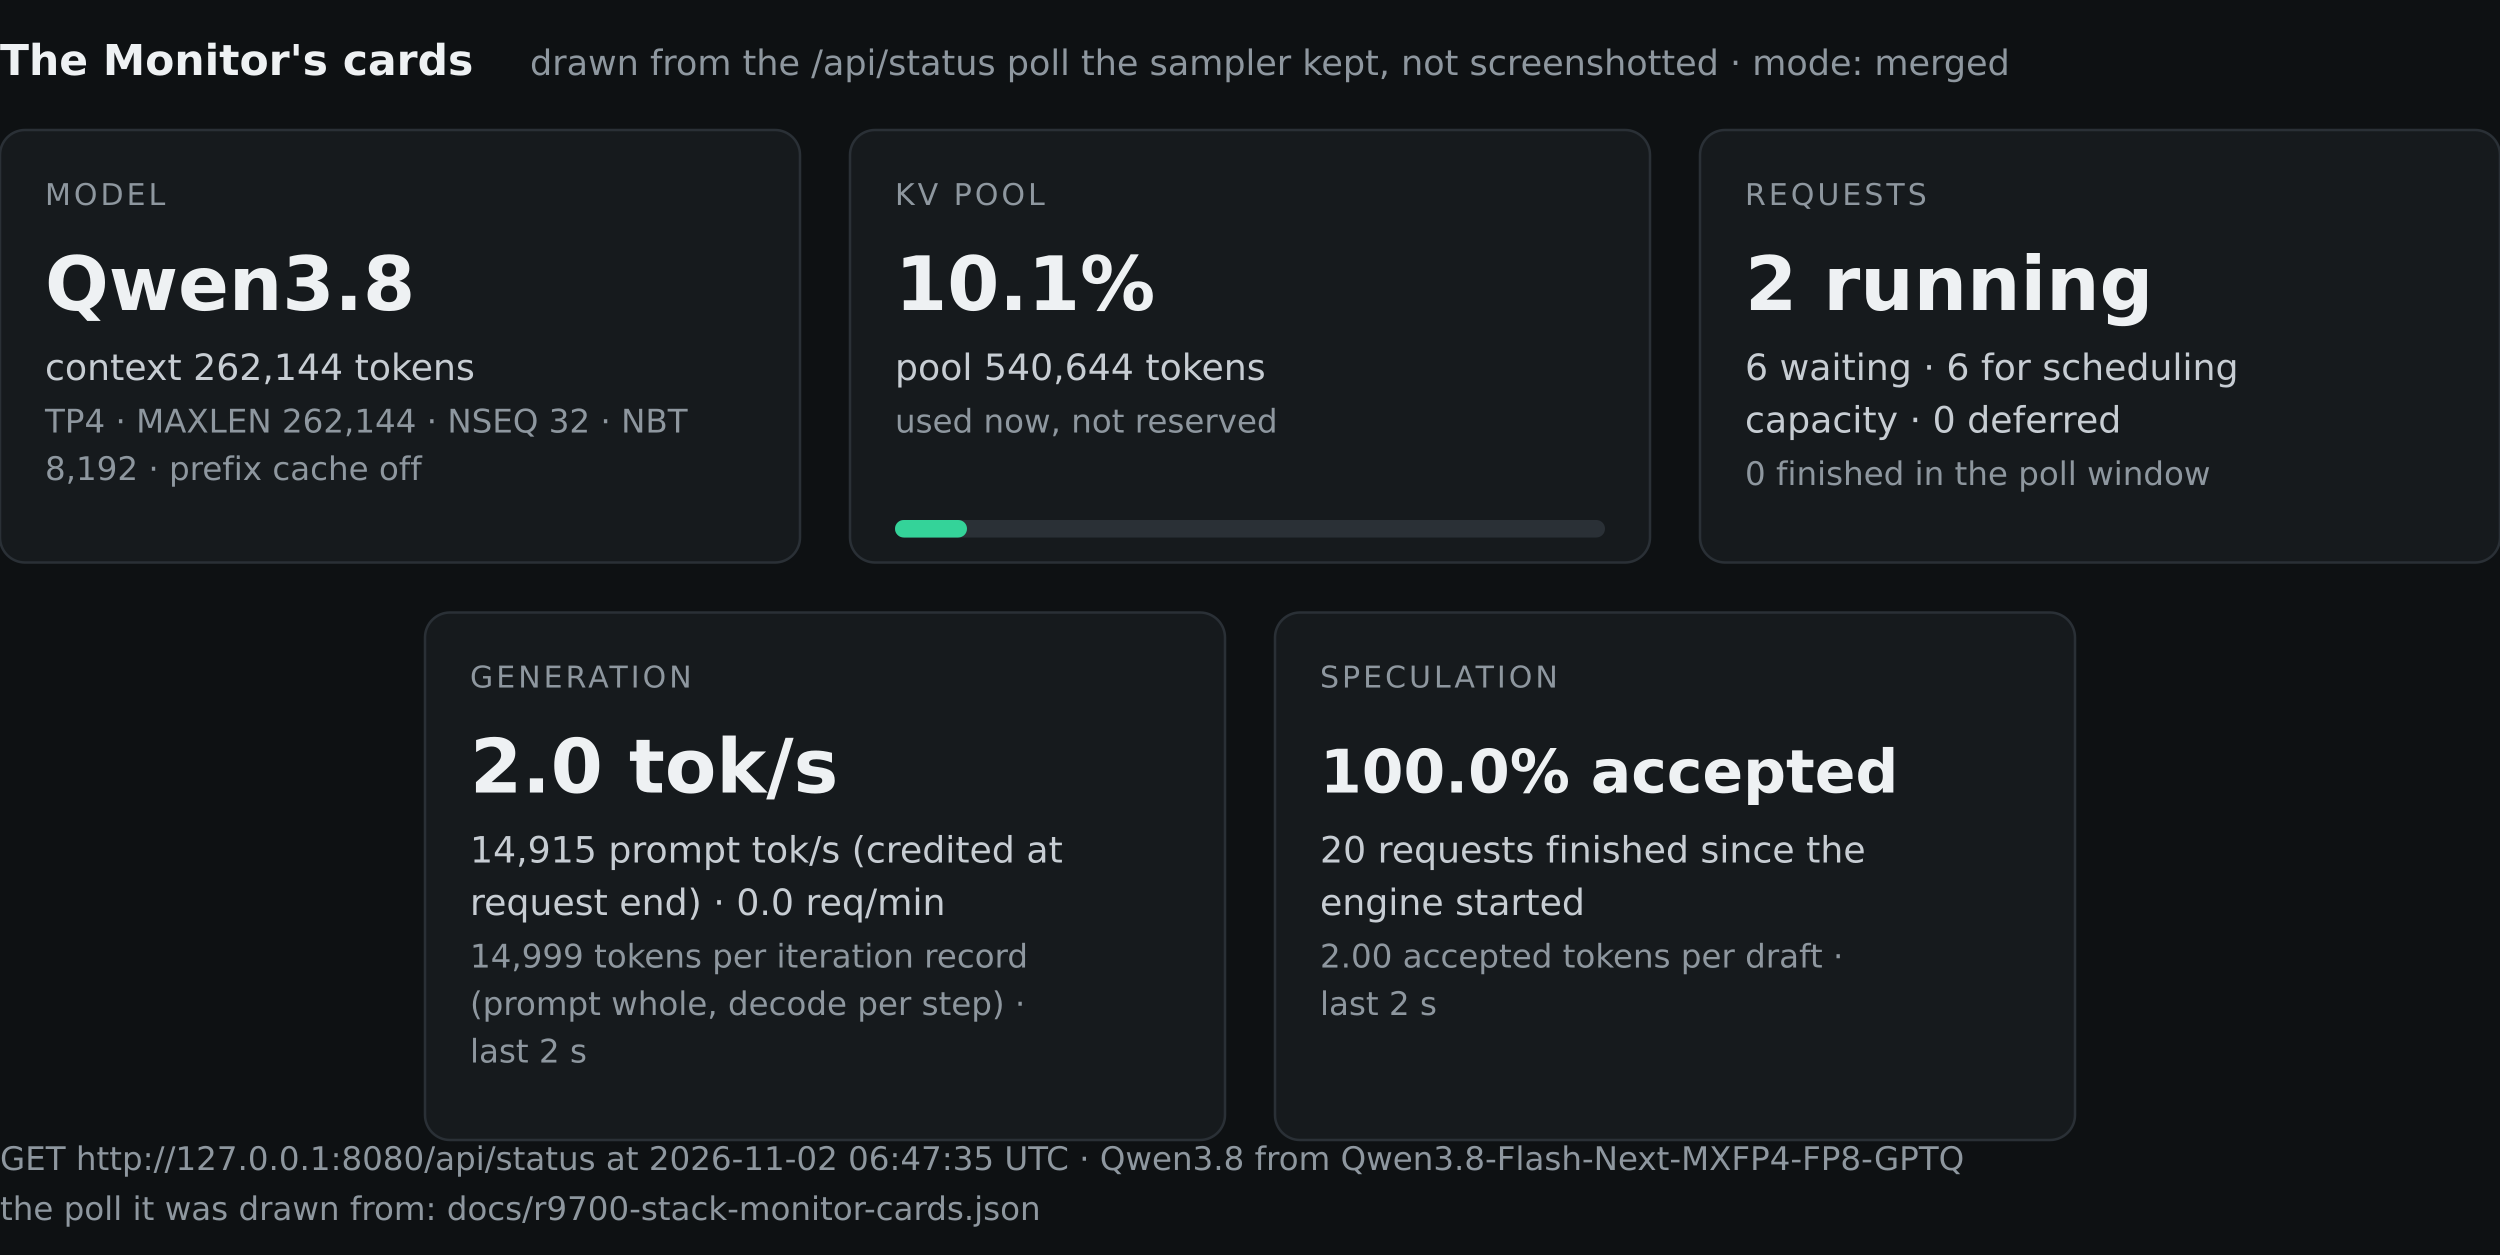
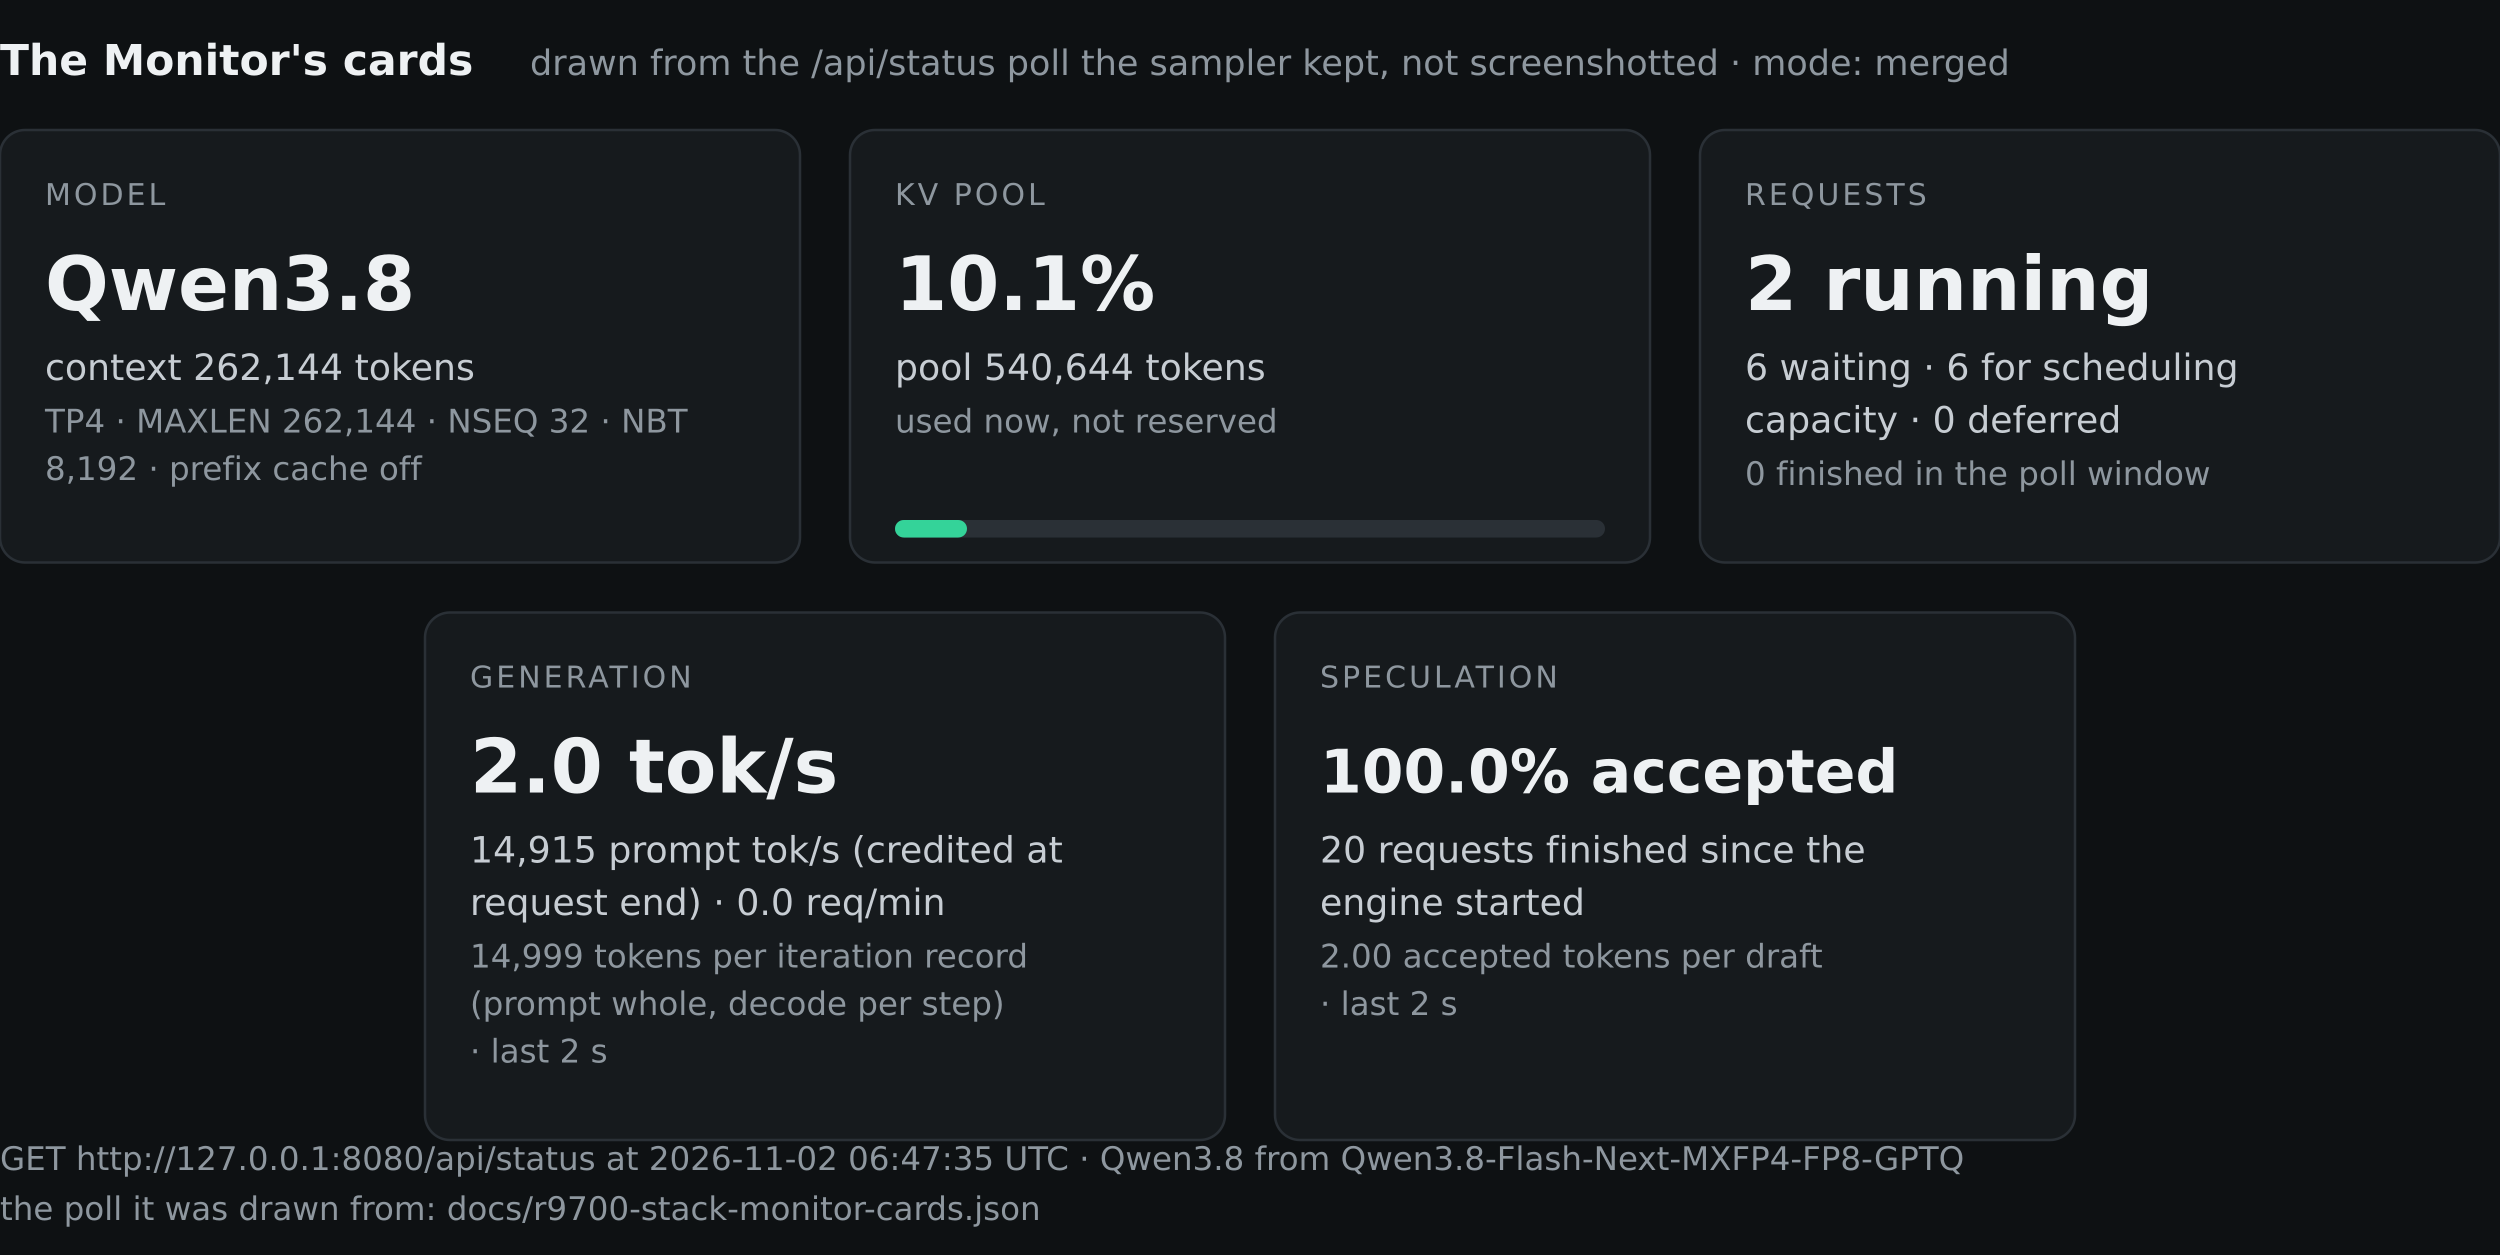
<svg xmlns="http://www.w3.org/2000/svg" width="1000" height="502" viewBox="0 0 1000 502" font-family="Outfit, 'DejaVu Sans', system-ui, sans-serif">
  <rect width="1000" height="502" fill="#0e1113" />
  <text x="0" y="30" font-size="17" font-weight="700" fill="#eef1f3">The Monitor's cards</text>
  <text x="212" y="30" font-size="14" fill="#8e979f">drawn from the /api/status poll the sampler kept, not screenshotted · mode: merged</text>
  <rect x="0.0" y="52" width="320" height="173" rx="10" fill="#161a1d" stroke="#2a3036" />
  <text x="18.0" y="82" font-size="12" letter-spacing="1.2" fill="#8e979f">MODEL</text>
  <text x="18.0" y="124" font-size="30" font-weight="900" fill="#eef1f3">Qwen3.8</text>
  <text x="18.0" y="152" font-size="14.5" fill="#c7cdd3">context 262,144 tokens</text>
  <text x="18.0" y="173" font-size="13.0" fill="#8e979f">TP4 · MAXLEN 262,144 · NSEQ 32 · NBT</text>
  <text x="18.0" y="192" font-size="13.0" fill="#8e979f">8,192 · prefix cache off</text>
  <rect x="340.0" y="52" width="320" height="173" rx="10" fill="#161a1d" stroke="#2a3036" />
  <text x="358.0" y="82" font-size="12" letter-spacing="1.2" fill="#8e979f">KV POOL</text>
  <text x="358.0" y="124" font-size="30" font-weight="900" fill="#eef1f3">10.1%</text>
  <text x="358.0" y="152" font-size="14.5" fill="#c7cdd3">pool 540,644 tokens</text>
  <text x="358.0" y="173" font-size="13.0" fill="#8e979f">used now, not reserved</text>
  <rect x="358.0" y="208" width="284" height="7" rx="3.5" fill="#2a3036" />
  <rect x="358.0" y="208" width="28.8" height="7" rx="3.5" fill="#34d399" />
  <rect x="680.0" y="52" width="320" height="173" rx="10" fill="#161a1d" stroke="#2a3036" />
  <text x="698.0" y="82" font-size="12" letter-spacing="1.2" fill="#8e979f">REQUESTS</text>
  <text x="698.0" y="124" font-size="30" font-weight="900" fill="#eef1f3">2 running</text>
  <text x="698.0" y="152" font-size="14.5" fill="#c7cdd3">6 waiting · 6 for scheduling</text>
  <text x="698.0" y="173" font-size="14.5" fill="#c7cdd3">capacity · 0 deferred</text>
  <text x="698.0" y="194" font-size="13.0" fill="#8e979f">0 finished in the poll window</text>
  <rect x="170.0" y="245" width="320" height="211" rx="10" fill="#161a1d" stroke="#2a3036" />
  <text x="188.0" y="275" font-size="12" letter-spacing="1.2" fill="#8e979f">GENERATION</text>
  <text x="188.0" y="317" font-size="30" font-weight="900" fill="#eef1f3">2.0 tok/s</text>
  <text x="188.0" y="345" font-size="14.5" fill="#c7cdd3">14,915 prompt tok/s (credited at</text>
  <text x="188.0" y="366" font-size="14.5" fill="#c7cdd3">request end) · 0.0 req/min</text>
  <text x="188.0" y="387" font-size="13.0" fill="#8e979f">14,999 tokens per iteration record</text>
-   <text x="188.0" y="406" font-size="13.0" fill="#8e979f">(prompt whole, decode per step) ·</text>
-   <text x="188.0" y="425" font-size="13.0" fill="#8e979f">last 2 s</text>
+   <text x="188.0" y="406" font-size="13.0" fill="#8e979f">(prompt whole, decode per step)</text>
+   <text x="188.0" y="425" font-size="13.0" fill="#8e979f">· last 2 s</text>
  <rect x="510.0" y="245" width="320" height="211" rx="10" fill="#161a1d" stroke="#2a3036" />
  <text x="528.0" y="275" font-size="12" letter-spacing="1.2" fill="#8e979f">SPECULATION</text>
  <text x="528.0" y="317" font-size="24" font-weight="900" fill="#eef1f3">100.0% accepted</text>
  <text x="528.0" y="345" font-size="14.5" fill="#c7cdd3">20 requests finished since the</text>
  <text x="528.0" y="366" font-size="14.5" fill="#c7cdd3">engine started</text>
-   <text x="528.0" y="387" font-size="13.0" fill="#8e979f">2.00 accepted tokens per draft ·</text>
-   <text x="528.0" y="406" font-size="13.0" fill="#8e979f">last 2 s</text>
+   <text x="528.0" y="387" font-size="13.0" fill="#8e979f">2.00 accepted tokens per draft</text>
+   <text x="528.0" y="406" font-size="13.0" fill="#8e979f">· last 2 s</text>
  <text x="0" y="488" font-size="13" fill="#8e979f">the poll it was drawn from: docs/r9700-stack-monitor-cards.json</text>
  <text x="0" y="468" font-size="13" fill="#8e979f">GET http://127.0.0.1:8080/api/status at 2026-11-02 06:47:35 UTC · Qwen3.8 from Qwen3.8-Flash-Next-MXFP4-FP8-GPTQ</text>
</svg>
